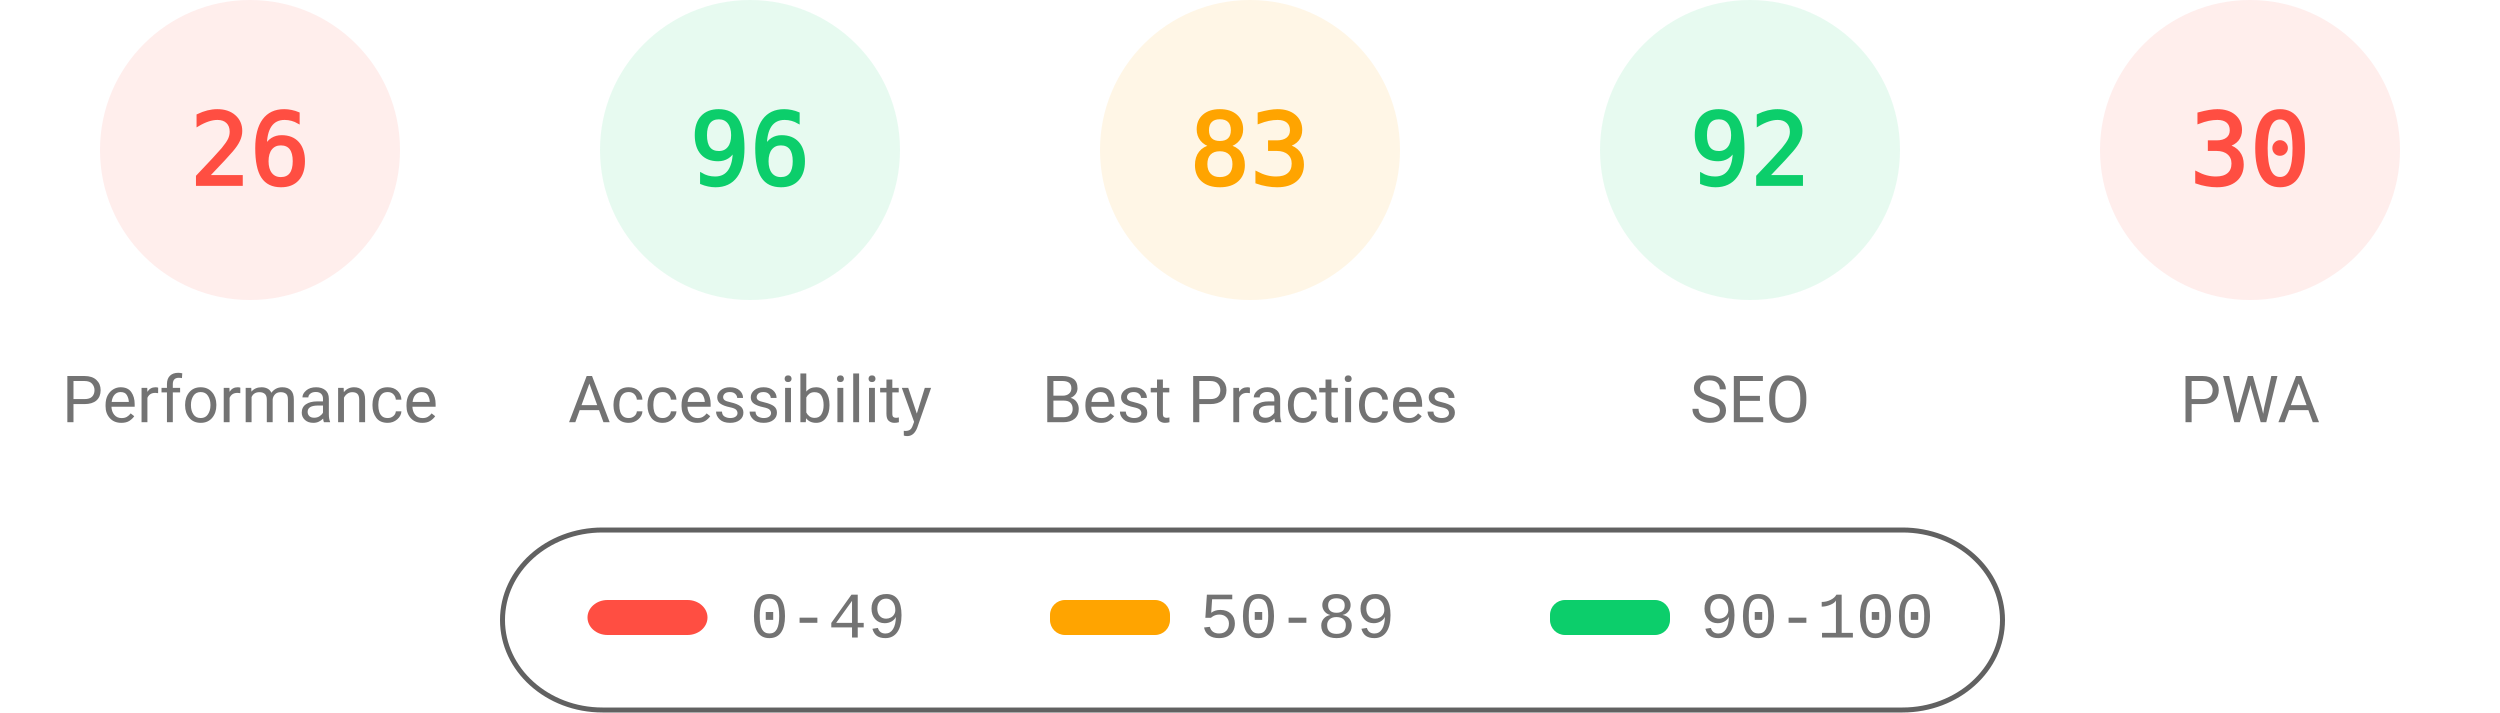
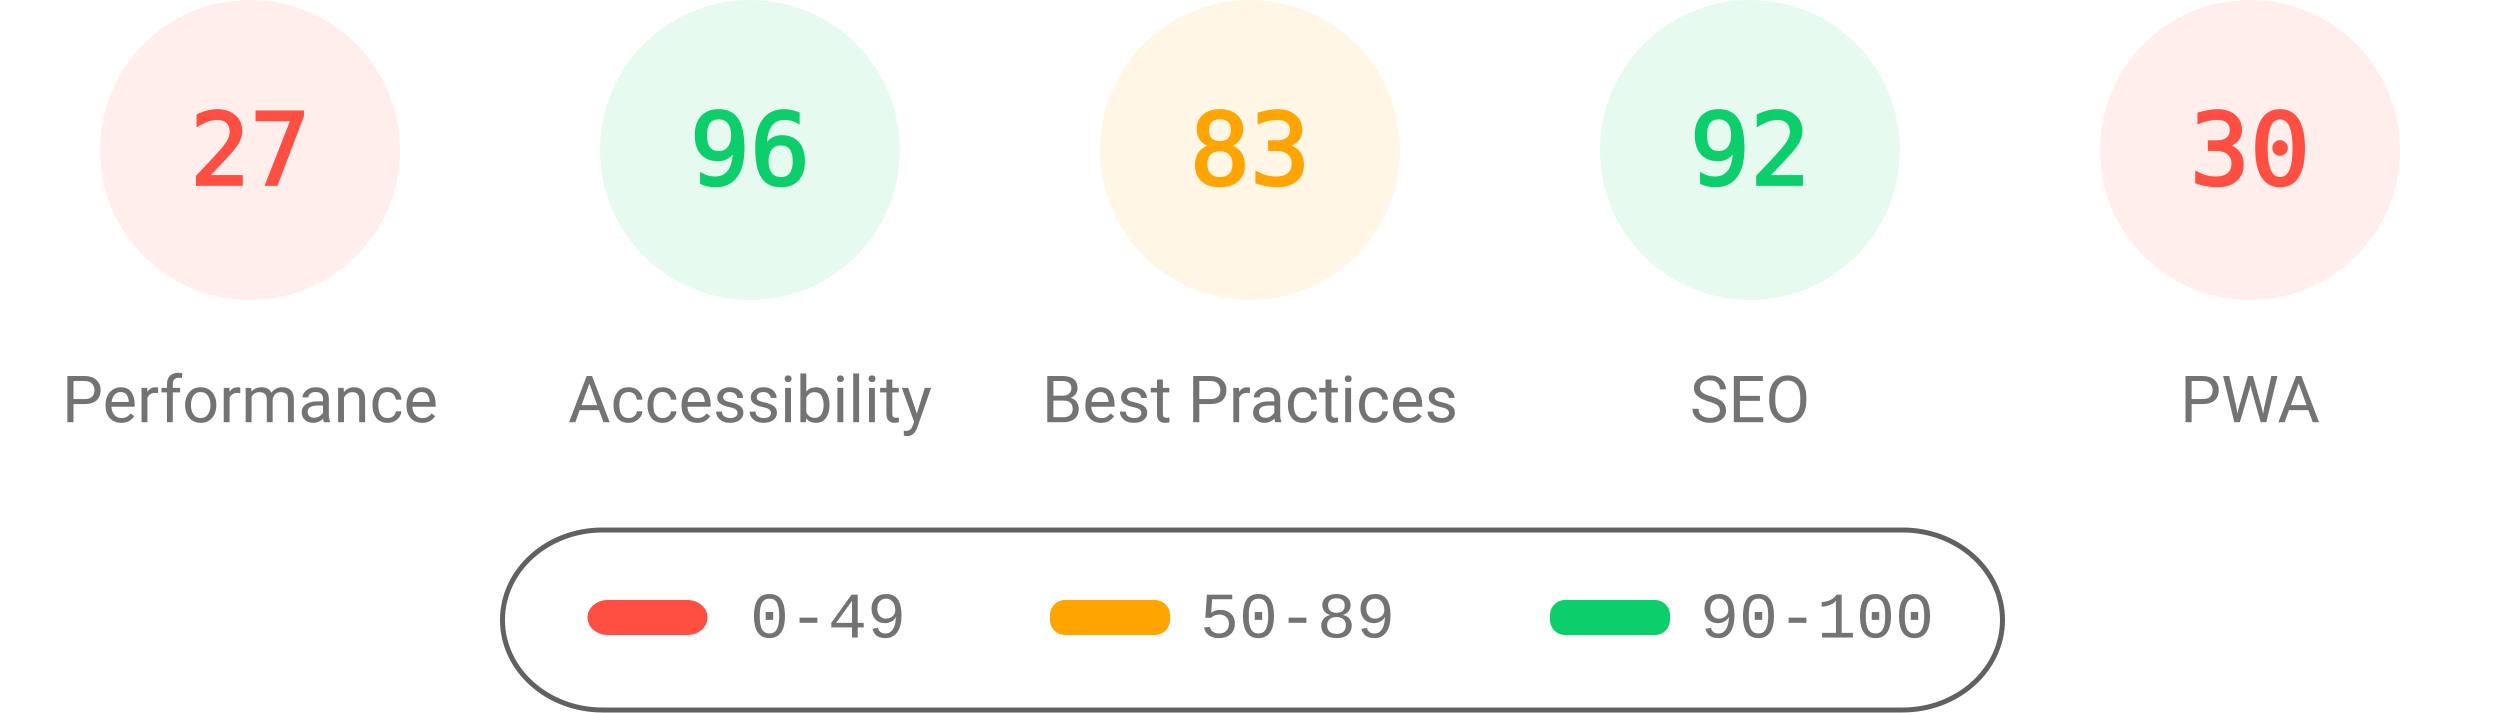
<svg xmlns="http://www.w3.org/2000/svg" fill="none" width="1000" height="285">
  <style>.gauge-base{opacity:.1}.gauge-arc{fill:none;animation-delay:250ms;stroke-linecap:round;transform:rotate(-90deg);transform-origin:100px 60px;animation:load-gauge 1s ease forwards}.guage-text{font-size:40px;font-family:monospace;text-align:center}.guage-red{color:#ff4e42;fill:#ff4e42;stroke:#ff4e42}.guage-orange{color:#ffa400;fill:#ffa400;stroke:#ffa400}.guage-green{color:#0cce6b;fill:#0cce6b;stroke:#0cce6b}.guage-undefined{color:#5c5c5c;fill:#5c5c5c;stroke:#5c5c5c}.guage-title{color:#737373;fill:#737373;stroke:none;font-size:26px;line-height:26px;font-family:Roboto,Halvetica,Arial,sans-serif}@keyframes load-gauge{from{stroke-dasharray:0 352.858}}</style>
  <svg class="guage-div guage-perf guage-red" viewBox="0 0 200 200" width="200" height="200">
    <circle class="gauge-base" r="56" cx="100" cy="60" stroke-width="8" />
-     <circle class="gauge-arc guage-arc-1" r="56" cx="100" cy="60" stroke-width="8" style="stroke-dasharray:91.483,351.858" />
-     <text class="guage-text" x="100" y="60" alignment-baseline="central" dominant-baseline="central" text-anchor="middle">26</text>
+     <circle class="gauge-arc guage-arc-1" r="56" cx="100" cy="60" stroke-width="8" style="stroke-dasharray:95.002,351.858" />
+     <text class="guage-text" x="100" y="60" alignment-baseline="central" dominant-baseline="central" text-anchor="middle">27</text>
    <text class="guage-title" x="100" y="160" alignment-baseline="central" dominant-baseline="central" text-anchor="middle">Performance</text>
  </svg>
  <svg class="guage-div guage-acc guage-green" viewBox="0 0 200 200" width="200" height="200" x="200">
    <circle class="gauge-base" r="56" cx="100" cy="60" stroke-width="8" />
    <circle class="gauge-arc guage-arc-2" r="56" cx="100" cy="60" stroke-width="8" style="stroke-dasharray:337.784,351.858" />
    <text class="guage-text" x="100" y="60" alignment-baseline="central" dominant-baseline="central" text-anchor="middle">96</text>
    <text class="guage-title" x="100" y="160" alignment-baseline="central" dominant-baseline="central" text-anchor="middle">Accessibility</text>
  </svg>
  <svg class="guage-div guage-best guage-orange" viewBox="0 0 200 200" width="200" height="200" x="400">
    <circle class="gauge-base" r="56" cx="100" cy="60" stroke-width="8" />
    <circle class="gauge-arc guage-arc-3" r="56" cx="100" cy="60" stroke-width="8" style="stroke-dasharray:292.042,351.858" />
    <text class="guage-text" x="100" y="60" alignment-baseline="central" dominant-baseline="central" text-anchor="middle">83</text>
    <text class="guage-title" x="100" y="160" alignment-baseline="central" dominant-baseline="central" text-anchor="middle">Best Practices</text>
  </svg>
  <svg class="guage-div guage-seo guage-green" viewBox="0 0 200 200" width="200" height="200" x="600">
    <circle class="gauge-base" r="56" cx="100" cy="60" stroke-width="8" />
    <circle class="gauge-arc guage-arc-4" r="56" cx="100" cy="60" stroke-width="8" style="stroke-dasharray:323.709,351.858" />
    <text class="guage-text" x="100" y="60" alignment-baseline="central" dominant-baseline="central" text-anchor="middle">92</text>
    <text class="guage-title" x="100" y="160" alignment-baseline="central" dominant-baseline="central" text-anchor="middle">SEO</text>
  </svg>
  <svg class="guage-div guage-pwa guage-red" viewBox="0 0 200 200" width="200" height="200" x="800">
    <circle class="gauge-base" r="56" cx="100" cy="60" stroke-width="8" />
    <circle class="gauge-arc guage-arc-4" r="56" cx="100" cy="60" stroke-width="8" style="stroke-dasharray:105.557,351.858" />
    <text class="guage-text" x="100" y="60" alignment-baseline="central" dominant-baseline="central" text-anchor="middle">30</text>
    <text class="guage-title" x="100" y="160" alignment-baseline="central" dominant-baseline="central" text-anchor="middle">PWA</text>
  </svg>
  <svg width="604" height="76" x="200" y="210">
    <path fill="none" id="canvas_background" d="M-1-1h604v80H-1z" />
    <rect fill-opacity="0" stroke="#616161" stroke-width="2" rx="40" id="svg_2" height="72" width="600" y="2" x="1" fill="#000" />
    <rect stroke="#000" rx="8" id="svg_3" height="14" width="48" y="30" x="35" stroke-opacity="null" stroke-width="0" fill="#ff4e42" />
    <rect stroke="#000" rx="6" id="svg_4" height="14" width="48" y="30" x="220" stroke-opacity="null" stroke-width="0" fill="#ffa400" />
    <rect stroke="#000" rx="6" id="svg_5" height="14" width="48" y="30" x="420" stroke-opacity="null" stroke-width="0" fill="#0cce6b" />
    <text xml:space="preserve" text-anchor="start" font-family="'Courier New', Courier, monospace" font-size="26" id="svg_6" y="45" x="100" stroke-opacity="null" stroke-width="0" stroke="#000" fill="#737373">0-49</text>
    <text xml:space="preserve" text-anchor="start" font-family="'Courier New', Courier, monospace" font-size="26" id="svg_7" y="45" x="280" stroke-opacity="null" stroke-width="0" stroke="#000" fill="#737373">50-89</text>
    <text xml:space="preserve" text-anchor="start" font-family="'Courier New', Courier, monospace" font-size="26" id="svg_8" y="45" x="480" stroke-opacity="null" stroke-width="0" stroke="#000" fill="#737373">90-100</text>
  </svg>
</svg>
